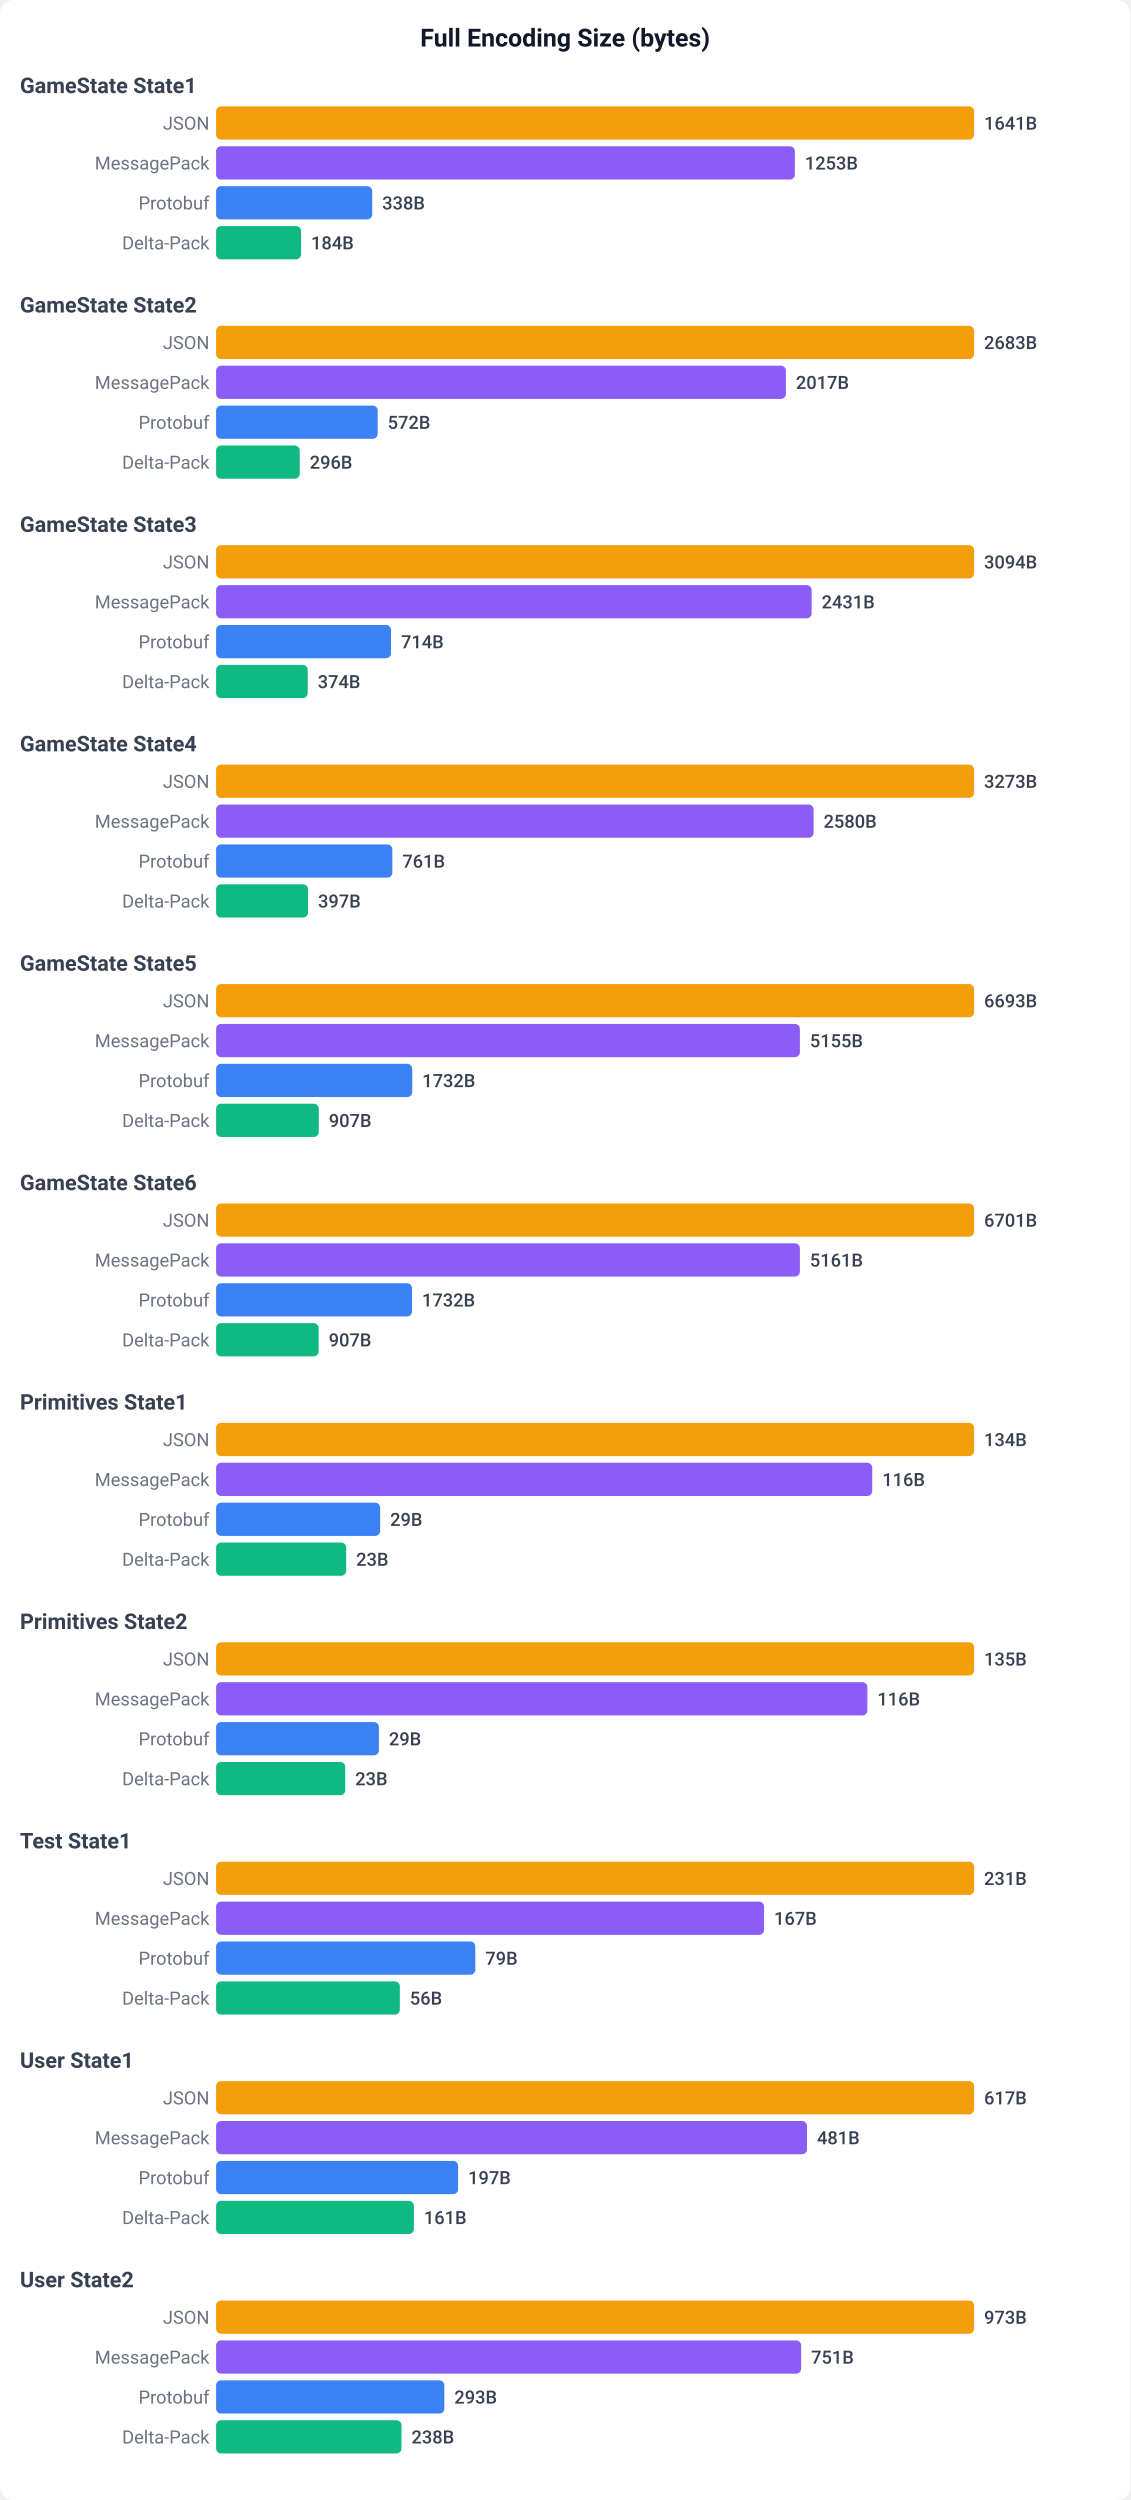
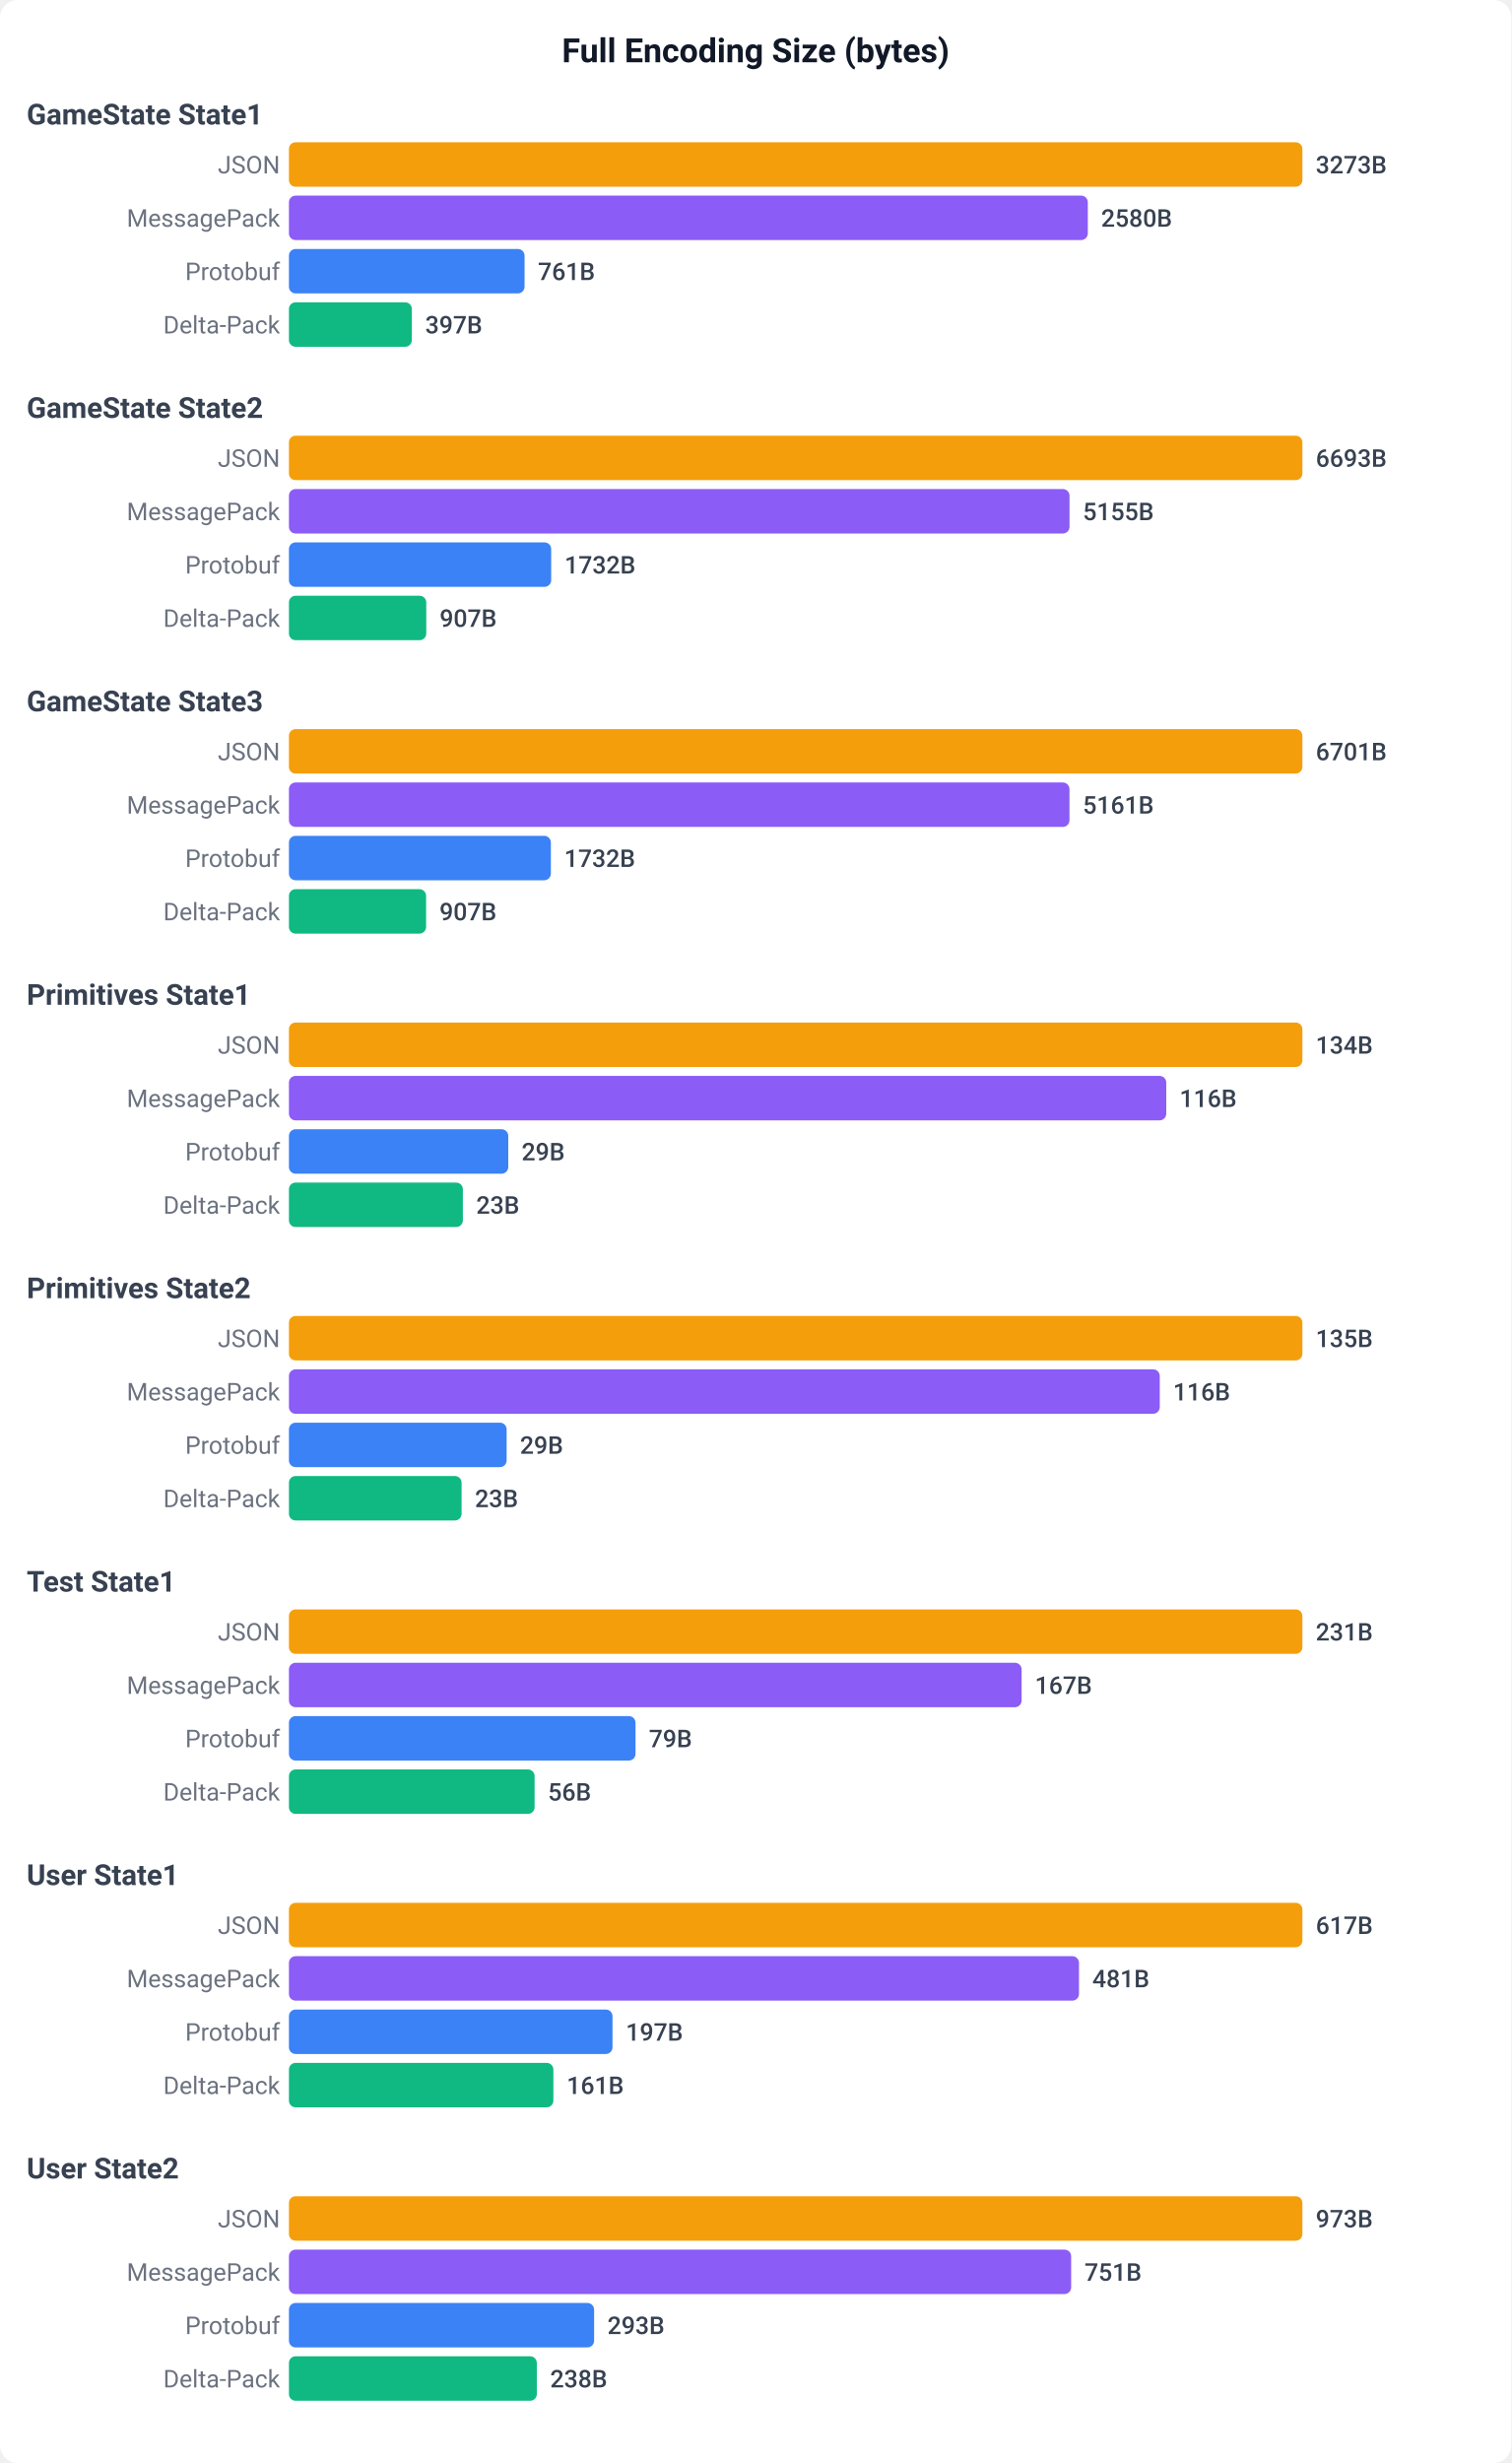
- <svg xmlns="http://www.w3.org/2000/svg" width="680" height="1504" viewBox="0 0 680 1504">
+ <svg xmlns="http://www.w3.org/2000/svg" width="680" height="1108" viewBox="0 0 680 1108">
  <style>
    text { font-family: -apple-system, BlinkMacSystemFont, "Segoe UI", Roboto, sans-serif; }
  </style>
-   <rect width="680" height="1504" fill="white" rx="8" />
+   <rect width="680" height="1108" fill="white" rx="8" />
  <text x="340" y="28" text-anchor="middle" font-size="15" font-weight="bold" fill="#111827">Full Encoding Size (bytes)</text>
  <text x="12" y="56" font-size="13" font-weight="600" fill="#374151">GameState State1</text>
  <text x="126" y="78" text-anchor="end" font-size="11" fill="#6b7280">JSON</text>
  <rect x="130" y="64" width="456" height="20" fill="#f59e0b" rx="3" />
-   <text x="592" y="78" font-size="11" fill="#374151" font-weight="500">1641B</text>
+   <text x="592" y="78" font-size="11" fill="#374151" font-weight="500">3273B</text>
  <text x="126" y="102" text-anchor="end" font-size="11" fill="#6b7280">MessagePack</text>
-   <rect x="130" y="88" width="348.183" height="20" fill="#8b5cf6" rx="3" />
-   <text x="484.183" y="102" font-size="11" fill="#374151" font-weight="500">1253B</text>
+   <rect x="130" y="88" width="359.45" height="20" fill="#8b5cf6" rx="3" />
+   <text x="495.45" y="102" font-size="11" fill="#374151" font-weight="500">2580B</text>
  <text x="126" y="126" text-anchor="end" font-size="11" fill="#6b7280">Protobuf</text>
-   <rect x="130" y="112" width="93.923" height="20" fill="#3b82f6" rx="3" />
-   <text x="229.923" y="126" font-size="11" fill="#374151" font-weight="500">338B</text>
+   <rect x="130" y="112" width="106.024" height="20" fill="#3b82f6" rx="3" />
+   <text x="242.024" y="126" font-size="11" fill="#374151" font-weight="500">761B</text>
  <text x="126" y="150" text-anchor="end" font-size="11" fill="#6b7280">Delta-Pack</text>
-   <rect x="130" y="136" width="51.13" height="20" fill="#10b981" rx="3" />
-   <text x="187.13" y="150" font-size="11" fill="#374151" font-weight="500">184B</text>
+   <rect x="130" y="136" width="55.311" height="20" fill="#10b981" rx="3" />
+   <text x="191.311" y="150" font-size="11" fill="#374151" font-weight="500">397B</text>
  <text x="12" y="188" font-size="13" font-weight="600" fill="#374151">GameState State2</text>
  <text x="126" y="210" text-anchor="end" font-size="11" fill="#6b7280">JSON</text>
  <rect x="130" y="196" width="456" height="20" fill="#f59e0b" rx="3" />
-   <text x="592" y="210" font-size="11" fill="#374151" font-weight="500">2683B</text>
+   <text x="592" y="210" font-size="11" fill="#374151" font-weight="500">6693B</text>
  <text x="126" y="234" text-anchor="end" font-size="11" fill="#6b7280">MessagePack</text>
-   <rect x="130" y="220" width="342.807" height="20" fill="#8b5cf6" rx="3" />
-   <text x="478.807" y="234" font-size="11" fill="#374151" font-weight="500">2017B</text>
+   <rect x="130" y="220" width="351.215" height="20" fill="#8b5cf6" rx="3" />
+   <text x="487.215" y="234" font-size="11" fill="#374151" font-weight="500">5155B</text>
  <text x="126" y="258" text-anchor="end" font-size="11" fill="#6b7280">Protobuf</text>
-   <rect x="130" y="244" width="97.217" height="20" fill="#3b82f6" rx="3" />
-   <text x="233.217" y="258" font-size="11" fill="#374151" font-weight="500">572B</text>
+   <rect x="130" y="244" width="118.003" height="20" fill="#3b82f6" rx="3" />
+   <text x="254.003" y="258" font-size="11" fill="#374151" font-weight="500">1732B</text>
  <text x="126" y="282" text-anchor="end" font-size="11" fill="#6b7280">Delta-Pack</text>
-   <rect x="130" y="268" width="50.308" height="20" fill="#10b981" rx="3" />
-   <text x="186.308" y="282" font-size="11" fill="#374151" font-weight="500">296B</text>
+   <rect x="130" y="268" width="61.795" height="20" fill="#10b981" rx="3" />
+   <text x="197.795" y="282" font-size="11" fill="#374151" font-weight="500">907B</text>
  <text x="12" y="320" font-size="13" font-weight="600" fill="#374151">GameState State3</text>
  <text x="126" y="342" text-anchor="end" font-size="11" fill="#6b7280">JSON</text>
  <rect x="130" y="328" width="456" height="20" fill="#f59e0b" rx="3" />
-   <text x="592" y="342" font-size="11" fill="#374151" font-weight="500">3094B</text>
+   <text x="592" y="342" font-size="11" fill="#374151" font-weight="500">6701B</text>
  <text x="126" y="366" text-anchor="end" font-size="11" fill="#6b7280">MessagePack</text>
-   <rect x="130" y="352" width="358.286" height="20" fill="#8b5cf6" rx="3" />
-   <text x="494.286" y="366" font-size="11" fill="#374151" font-weight="500">2431B</text>
+   <rect x="130" y="352" width="351.204" height="20" fill="#8b5cf6" rx="3" />
+   <text x="487.204" y="366" font-size="11" fill="#374151" font-weight="500">5161B</text>
  <text x="126" y="390" text-anchor="end" font-size="11" fill="#6b7280">Protobuf</text>
-   <rect x="130" y="376" width="105.231" height="20" fill="#3b82f6" rx="3" />
-   <text x="241.231" y="390" font-size="11" fill="#374151" font-weight="500">714B</text>
+   <rect x="130" y="376" width="117.862" height="20" fill="#3b82f6" rx="3" />
+   <text x="253.862" y="390" font-size="11" fill="#374151" font-weight="500">1732B</text>
  <text x="126" y="414" text-anchor="end" font-size="11" fill="#6b7280">Delta-Pack</text>
-   <rect x="130" y="400" width="55.121" height="20" fill="#10b981" rx="3" />
-   <text x="191.121" y="414" font-size="11" fill="#374151" font-weight="500">374B</text>
-   <text x="12" y="452" font-size="13" font-weight="600" fill="#374151">GameState State4</text>
+   <rect x="130" y="400" width="61.721" height="20" fill="#10b981" rx="3" />
+   <text x="197.721" y="414" font-size="11" fill="#374151" font-weight="500">907B</text>
+   <text x="12" y="452" font-size="13" font-weight="600" fill="#374151">Primitives State1</text>
  <text x="126" y="474" text-anchor="end" font-size="11" fill="#6b7280">JSON</text>
  <rect x="130" y="460" width="456" height="20" fill="#f59e0b" rx="3" />
-   <text x="592" y="474" font-size="11" fill="#374151" font-weight="500">3273B</text>
+   <text x="592" y="474" font-size="11" fill="#374151" font-weight="500">134B</text>
  <text x="126" y="498" text-anchor="end" font-size="11" fill="#6b7280">MessagePack</text>
-   <rect x="130" y="484" width="359.45" height="20" fill="#8b5cf6" rx="3" />
-   <text x="495.45" y="498" font-size="11" fill="#374151" font-weight="500">2580B</text>
+   <rect x="130" y="484" width="394.746" height="20" fill="#8b5cf6" rx="3" />
+   <text x="530.746" y="498" font-size="11" fill="#374151" font-weight="500">116B</text>
  <text x="126" y="522" text-anchor="end" font-size="11" fill="#6b7280">Protobuf</text>
-   <rect x="130" y="508" width="106.024" height="20" fill="#3b82f6" rx="3" />
-   <text x="242.024" y="522" font-size="11" fill="#374151" font-weight="500">761B</text>
+   <rect x="130" y="508" width="98.687" height="20" fill="#3b82f6" rx="3" />
+   <text x="234.687" y="522" font-size="11" fill="#374151" font-weight="500">29B</text>
  <text x="126" y="546" text-anchor="end" font-size="11" fill="#6b7280">Delta-Pack</text>
-   <rect x="130" y="532" width="55.311" height="20" fill="#10b981" rx="3" />
-   <text x="191.311" y="546" font-size="11" fill="#374151" font-weight="500">397B</text>
-   <text x="12" y="584" font-size="13" font-weight="600" fill="#374151">GameState State5</text>
+   <rect x="130" y="532" width="78.269" height="20" fill="#10b981" rx="3" />
+   <text x="214.269" y="546" font-size="11" fill="#374151" font-weight="500">23B</text>
+   <text x="12" y="584" font-size="13" font-weight="600" fill="#374151">Primitives State2</text>
  <text x="126" y="606" text-anchor="end" font-size="11" fill="#6b7280">JSON</text>
  <rect x="130" y="592" width="456" height="20" fill="#f59e0b" rx="3" />
-   <text x="592" y="606" font-size="11" fill="#374151" font-weight="500">6693B</text>
+   <text x="592" y="606" font-size="11" fill="#374151" font-weight="500">135B</text>
  <text x="126" y="630" text-anchor="end" font-size="11" fill="#6b7280">MessagePack</text>
-   <rect x="130" y="616" width="351.215" height="20" fill="#8b5cf6" rx="3" />
-   <text x="487.215" y="630" font-size="11" fill="#374151" font-weight="500">5155B</text>
+   <rect x="130" y="616" width="391.822" height="20" fill="#8b5cf6" rx="3" />
+   <text x="527.822" y="630" font-size="11" fill="#374151" font-weight="500">116B</text>
  <text x="126" y="654" text-anchor="end" font-size="11" fill="#6b7280">Protobuf</text>
-   <rect x="130" y="640" width="118.003" height="20" fill="#3b82f6" rx="3" />
-   <text x="254.003" y="654" font-size="11" fill="#374151" font-weight="500">1732B</text>
+   <rect x="130" y="640" width="97.956" height="20" fill="#3b82f6" rx="3" />
+   <text x="233.956" y="654" font-size="11" fill="#374151" font-weight="500">29B</text>
  <text x="126" y="678" text-anchor="end" font-size="11" fill="#6b7280">Delta-Pack</text>
-   <rect x="130" y="664" width="61.795" height="20" fill="#10b981" rx="3" />
-   <text x="197.795" y="678" font-size="11" fill="#374151" font-weight="500">907B</text>
-   <text x="12" y="716" font-size="13" font-weight="600" fill="#374151">GameState State6</text>
+   <rect x="130" y="664" width="77.689" height="20" fill="#10b981" rx="3" />
+   <text x="213.689" y="678" font-size="11" fill="#374151" font-weight="500">23B</text>
+   <text x="12" y="716" font-size="13" font-weight="600" fill="#374151">Test State1</text>
  <text x="126" y="738" text-anchor="end" font-size="11" fill="#6b7280">JSON</text>
  <rect x="130" y="724" width="456" height="20" fill="#f59e0b" rx="3" />
-   <text x="592" y="738" font-size="11" fill="#374151" font-weight="500">6701B</text>
+   <text x="592" y="738" font-size="11" fill="#374151" font-weight="500">231B</text>
  <text x="126" y="762" text-anchor="end" font-size="11" fill="#6b7280">MessagePack</text>
-   <rect x="130" y="748" width="351.204" height="20" fill="#8b5cf6" rx="3" />
-   <text x="487.204" y="762" font-size="11" fill="#374151" font-weight="500">5161B</text>
+   <rect x="130" y="748" width="329.662" height="20" fill="#8b5cf6" rx="3" />
+   <text x="465.662" y="762" font-size="11" fill="#374151" font-weight="500">167B</text>
  <text x="126" y="786" text-anchor="end" font-size="11" fill="#6b7280">Protobuf</text>
-   <rect x="130" y="772" width="117.862" height="20" fill="#3b82f6" rx="3" />
-   <text x="253.862" y="786" font-size="11" fill="#374151" font-weight="500">1732B</text>
+   <rect x="130" y="772" width="155.948" height="20" fill="#3b82f6" rx="3" />
+   <text x="291.948" y="786" font-size="11" fill="#374151" font-weight="500">79B</text>
  <text x="126" y="810" text-anchor="end" font-size="11" fill="#6b7280">Delta-Pack</text>
-   <rect x="130" y="796" width="61.721" height="20" fill="#10b981" rx="3" />
-   <text x="197.721" y="810" font-size="11" fill="#374151" font-weight="500">907B</text>
-   <text x="12" y="848" font-size="13" font-weight="600" fill="#374151">Primitives State1</text>
+   <rect x="130" y="796" width="110.545" height="20" fill="#10b981" rx="3" />
+   <text x="246.545" y="810" font-size="11" fill="#374151" font-weight="500">56B</text>
+   <text x="12" y="848" font-size="13" font-weight="600" fill="#374151">User State1</text>
  <text x="126" y="870" text-anchor="end" font-size="11" fill="#6b7280">JSON</text>
  <rect x="130" y="856" width="456" height="20" fill="#f59e0b" rx="3" />
-   <text x="592" y="870" font-size="11" fill="#374151" font-weight="500">134B</text>
+   <text x="592" y="870" font-size="11" fill="#374151" font-weight="500">617B</text>
  <text x="126" y="894" text-anchor="end" font-size="11" fill="#6b7280">MessagePack</text>
-   <rect x="130" y="880" width="394.746" height="20" fill="#8b5cf6" rx="3" />
-   <text x="530.746" y="894" font-size="11" fill="#374151" font-weight="500">116B</text>
+   <rect x="130" y="880" width="355.488" height="20" fill="#8b5cf6" rx="3" />
+   <text x="491.488" y="894" font-size="11" fill="#374151" font-weight="500">481B</text>
  <text x="126" y="918" text-anchor="end" font-size="11" fill="#6b7280">Protobuf</text>
-   <rect x="130" y="904" width="98.687" height="20" fill="#3b82f6" rx="3" />
-   <text x="234.687" y="918" font-size="11" fill="#374151" font-weight="500">29B</text>
+   <rect x="130" y="904" width="145.595" height="20" fill="#3b82f6" rx="3" />
+   <text x="281.595" y="918" font-size="11" fill="#374151" font-weight="500">197B</text>
  <text x="126" y="942" text-anchor="end" font-size="11" fill="#6b7280">Delta-Pack</text>
-   <rect x="130" y="928" width="78.269" height="20" fill="#10b981" rx="3" />
-   <text x="214.269" y="942" font-size="11" fill="#374151" font-weight="500">23B</text>
-   <text x="12" y="980" font-size="13" font-weight="600" fill="#374151">Primitives State2</text>
+   <rect x="130" y="928" width="118.989" height="20" fill="#10b981" rx="3" />
+   <text x="254.989" y="942" font-size="11" fill="#374151" font-weight="500">161B</text>
+   <text x="12" y="980" font-size="13" font-weight="600" fill="#374151">User State2</text>
  <text x="126" y="1002" text-anchor="end" font-size="11" fill="#6b7280">JSON</text>
  <rect x="130" y="988" width="456" height="20" fill="#f59e0b" rx="3" />
-   <text x="592" y="1002" font-size="11" fill="#374151" font-weight="500">135B</text>
+   <text x="592" y="1002" font-size="11" fill="#374151" font-weight="500">973B</text>
  <text x="126" y="1026" text-anchor="end" font-size="11" fill="#6b7280">MessagePack</text>
-   <rect x="130" y="1012" width="391.822" height="20" fill="#8b5cf6" rx="3" />
-   <text x="527.822" y="1026" font-size="11" fill="#374151" font-weight="500">116B</text>
+   <rect x="130" y="1012" width="351.959" height="20" fill="#8b5cf6" rx="3" />
+   <text x="487.959" y="1026" font-size="11" fill="#374151" font-weight="500">751B</text>
  <text x="126" y="1050" text-anchor="end" font-size="11" fill="#6b7280">Protobuf</text>
-   <rect x="130" y="1036" width="97.956" height="20" fill="#3b82f6" rx="3" />
-   <text x="233.956" y="1050" font-size="11" fill="#374151" font-weight="500">29B</text>
+   <rect x="130" y="1036" width="137.316" height="20" fill="#3b82f6" rx="3" />
+   <text x="273.316" y="1050" font-size="11" fill="#374151" font-weight="500">293B</text>
  <text x="126" y="1074" text-anchor="end" font-size="11" fill="#6b7280">Delta-Pack</text>
-   <rect x="130" y="1060" width="77.689" height="20" fill="#10b981" rx="3" />
-   <text x="213.689" y="1074" font-size="11" fill="#374151" font-weight="500">23B</text>
-   <text x="12" y="1112" font-size="13" font-weight="600" fill="#374151">Test State1</text>
-   <text x="126" y="1134" text-anchor="end" font-size="11" fill="#6b7280">JSON</text>
-   <rect x="130" y="1120" width="456" height="20" fill="#f59e0b" rx="3" />
-   <text x="592" y="1134" font-size="11" fill="#374151" font-weight="500">231B</text>
-   <text x="126" y="1158" text-anchor="end" font-size="11" fill="#6b7280">MessagePack</text>
-   <rect x="130" y="1144" width="329.662" height="20" fill="#8b5cf6" rx="3" />
-   <text x="465.662" y="1158" font-size="11" fill="#374151" font-weight="500">167B</text>
-   <text x="126" y="1182" text-anchor="end" font-size="11" fill="#6b7280">Protobuf</text>
-   <rect x="130" y="1168" width="155.948" height="20" fill="#3b82f6" rx="3" />
-   <text x="291.948" y="1182" font-size="11" fill="#374151" font-weight="500">79B</text>
-   <text x="126" y="1206" text-anchor="end" font-size="11" fill="#6b7280">Delta-Pack</text>
-   <rect x="130" y="1192" width="110.545" height="20" fill="#10b981" rx="3" />
-   <text x="246.545" y="1206" font-size="11" fill="#374151" font-weight="500">56B</text>
-   <text x="12" y="1244" font-size="13" font-weight="600" fill="#374151">User State1</text>
-   <text x="126" y="1266" text-anchor="end" font-size="11" fill="#6b7280">JSON</text>
-   <rect x="130" y="1252" width="456" height="20" fill="#f59e0b" rx="3" />
-   <text x="592" y="1266" font-size="11" fill="#374151" font-weight="500">617B</text>
-   <text x="126" y="1290" text-anchor="end" font-size="11" fill="#6b7280">MessagePack</text>
-   <rect x="130" y="1276" width="355.488" height="20" fill="#8b5cf6" rx="3" />
-   <text x="491.488" y="1290" font-size="11" fill="#374151" font-weight="500">481B</text>
-   <text x="126" y="1314" text-anchor="end" font-size="11" fill="#6b7280">Protobuf</text>
-   <rect x="130" y="1300" width="145.595" height="20" fill="#3b82f6" rx="3" />
-   <text x="281.595" y="1314" font-size="11" fill="#374151" font-weight="500">197B</text>
-   <text x="126" y="1338" text-anchor="end" font-size="11" fill="#6b7280">Delta-Pack</text>
-   <rect x="130" y="1324" width="118.989" height="20" fill="#10b981" rx="3" />
-   <text x="254.989" y="1338" font-size="11" fill="#374151" font-weight="500">161B</text>
-   <text x="12" y="1376" font-size="13" font-weight="600" fill="#374151">User State2</text>
-   <text x="126" y="1398" text-anchor="end" font-size="11" fill="#6b7280">JSON</text>
-   <rect x="130" y="1384" width="456" height="20" fill="#f59e0b" rx="3" />
-   <text x="592" y="1398" font-size="11" fill="#374151" font-weight="500">973B</text>
-   <text x="126" y="1422" text-anchor="end" font-size="11" fill="#6b7280">MessagePack</text>
-   <rect x="130" y="1408" width="351.959" height="20" fill="#8b5cf6" rx="3" />
-   <text x="487.959" y="1422" font-size="11" fill="#374151" font-weight="500">751B</text>
-   <text x="126" y="1446" text-anchor="end" font-size="11" fill="#6b7280">Protobuf</text>
-   <rect x="130" y="1432" width="137.316" height="20" fill="#3b82f6" rx="3" />
-   <text x="273.316" y="1446" font-size="11" fill="#374151" font-weight="500">293B</text>
-   <text x="126" y="1470" text-anchor="end" font-size="11" fill="#6b7280">Delta-Pack</text>
-   <rect x="130" y="1456" width="111.54" height="20" fill="#10b981" rx="3" />
-   <text x="247.54" y="1470" font-size="11" fill="#374151" font-weight="500">238B</text>
+   <rect x="130" y="1060" width="111.54" height="20" fill="#10b981" rx="3" />
+   <text x="247.54" y="1074" font-size="11" fill="#374151" font-weight="500">238B</text>
</svg>
